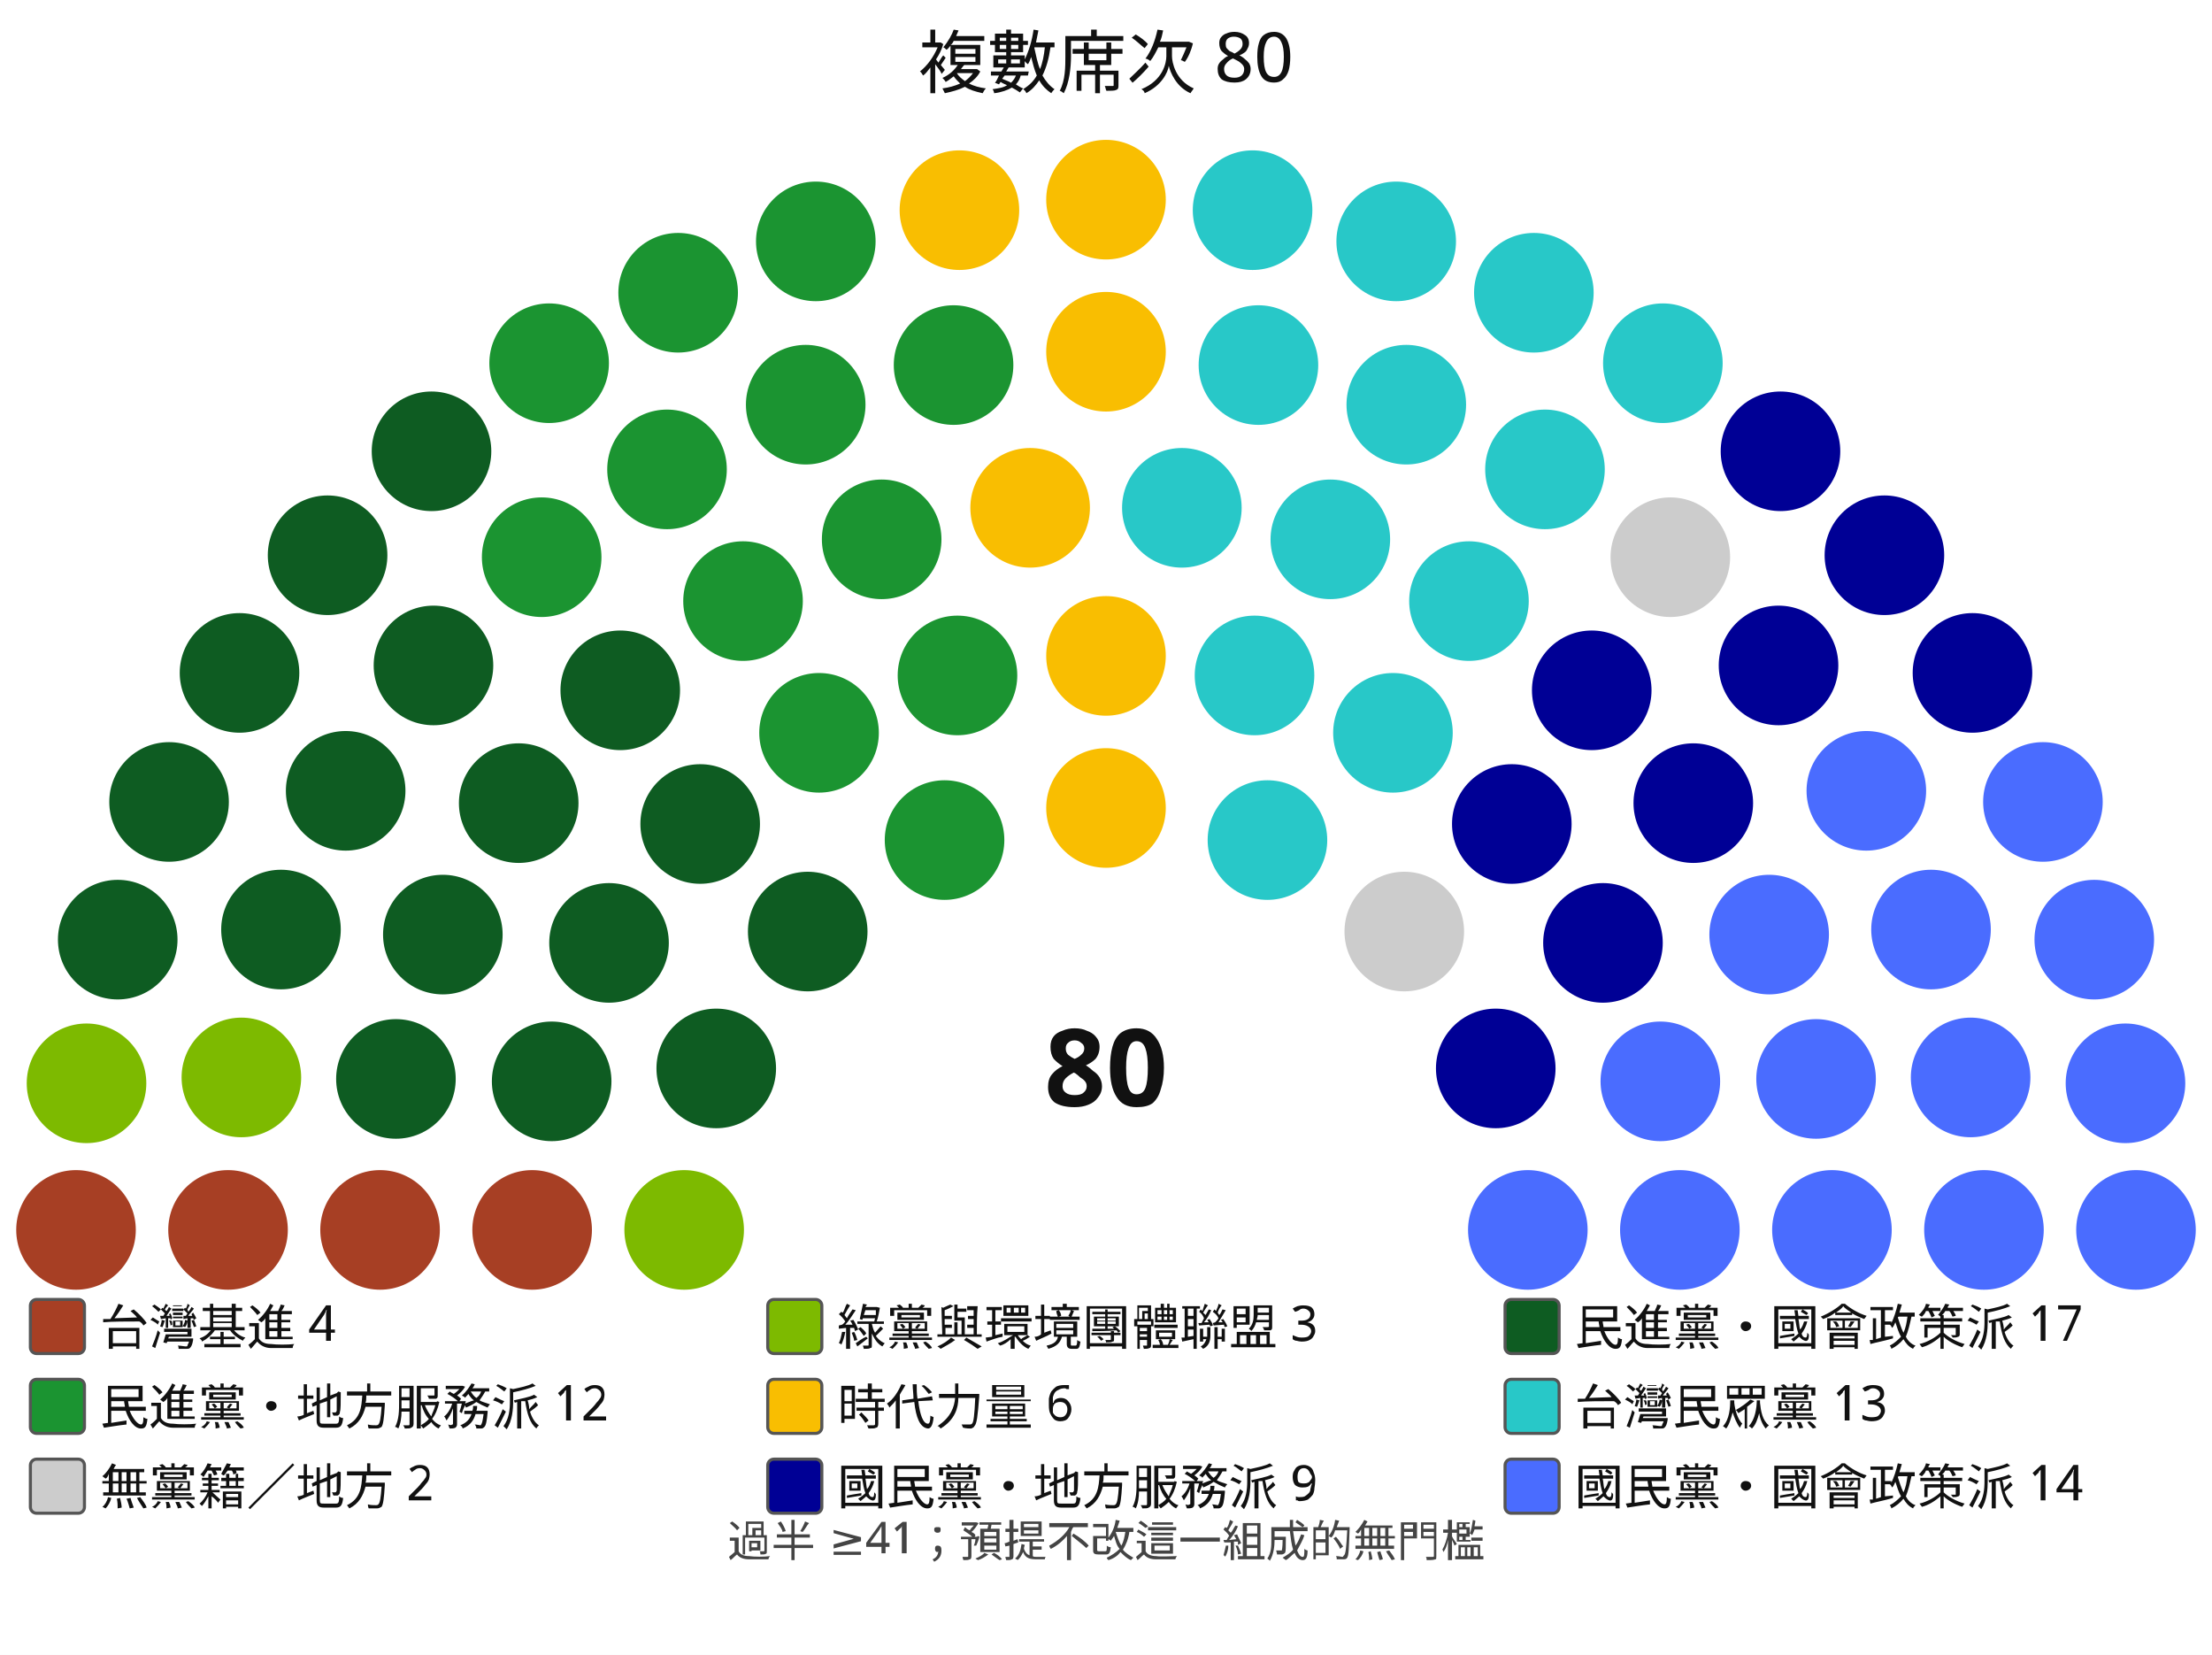
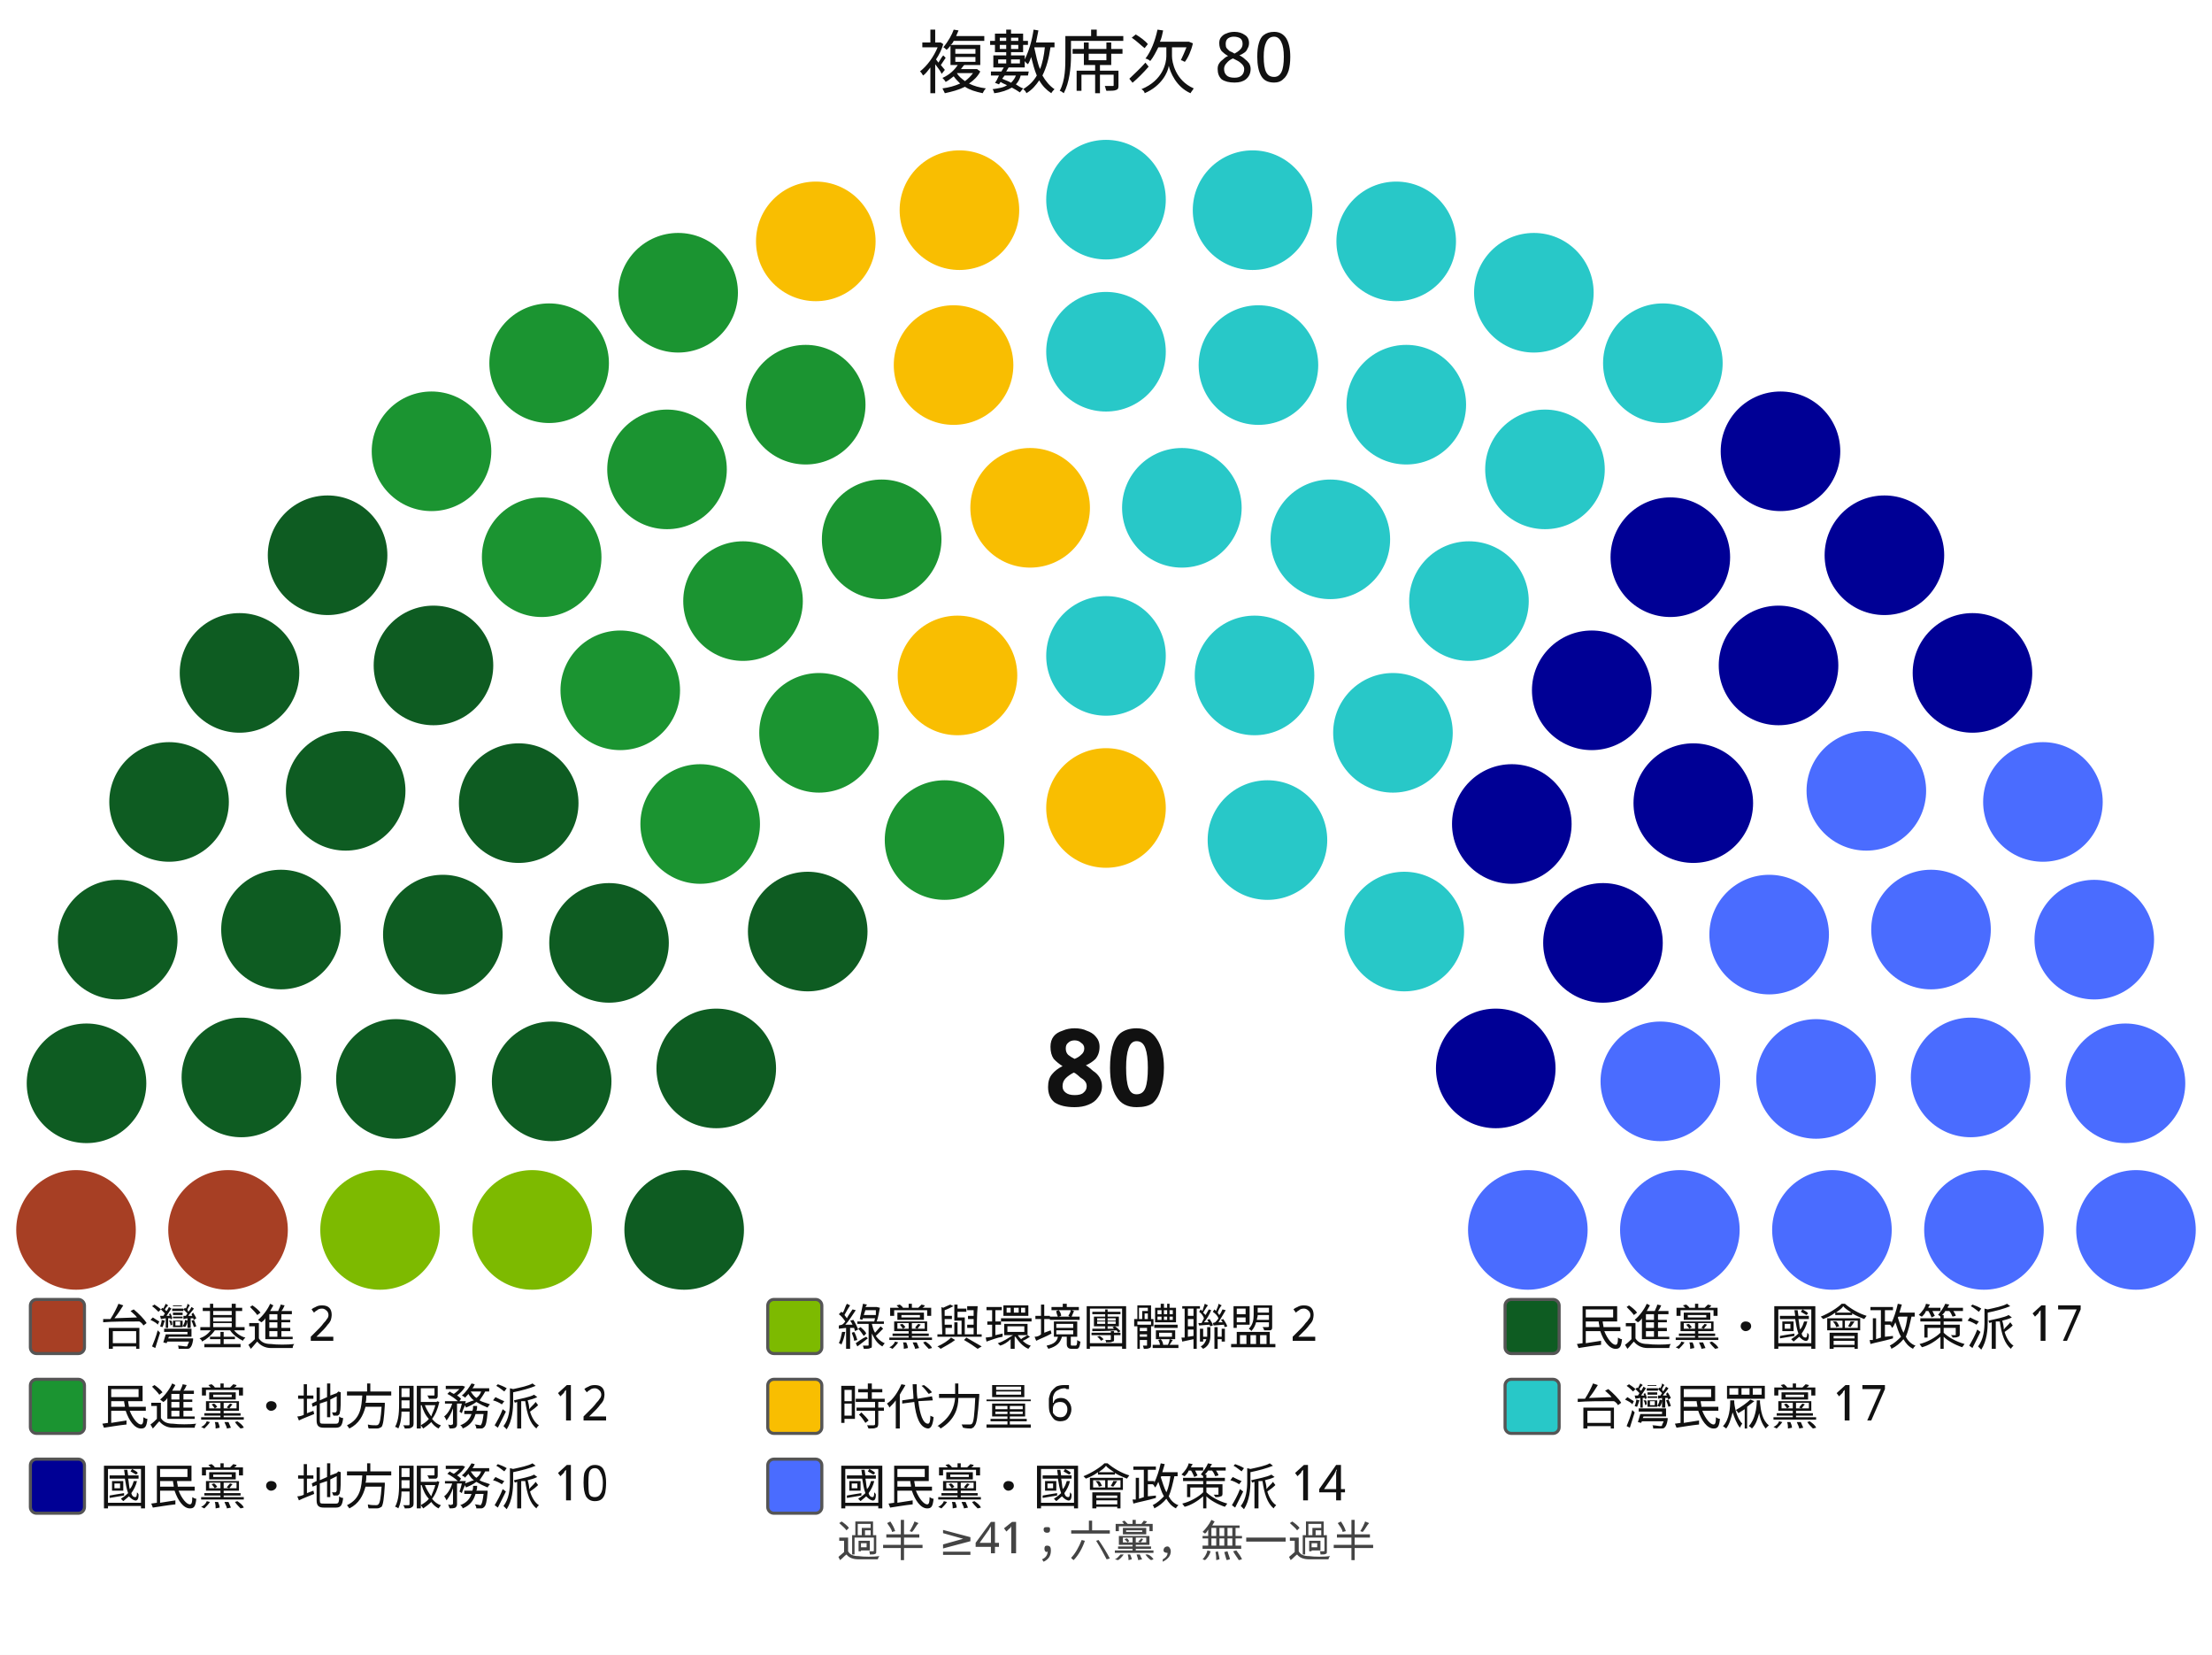
<svg xmlns="http://www.w3.org/2000/svg" viewBox="-21.476 -23.876 42.952 32.126" role="img" aria-label="複數席次 80">
  <rect x="-21.476" y="-23.876" width="42.952" height="32.126" fill="#ffffff" />
  <text x="0" y="-22.176" text-anchor="middle" font-family="Noto Sans, DejaVu Sans, sans-serif" font-size="1.35" fill="#111">複數席次 80</text>
  <circle cx="-20" cy="-0" r="1.181" fill="#A73F24" stroke="#ffffff" stroke-width="0.04" />
-   <circle cx="-19.796" cy="-2.846" r="1.181" fill="#7DBA00" stroke="#ffffff" stroke-width="0.04" />
+   <circle cx="-19.796" cy="-2.846" r="1.181" fill="#0E5C22" stroke="#ffffff" stroke-width="0.04" />
  <circle cx="-19.19" cy="-5.635" r="1.181" fill="#0E5C22" stroke="#ffffff" stroke-width="0.04" />
  <circle cx="-18.193" cy="-8.308" r="1.181" fill="#0E5C22" stroke="#ffffff" stroke-width="0.04" />
  <circle cx="-16.825" cy="-10.813" r="1.181" fill="#0E5C22" stroke="#ffffff" stroke-width="0.04" />
  <circle cx="-15.115" cy="-13.097" r="1.181" fill="#0E5C22" stroke="#ffffff" stroke-width="0.04" />
-   <circle cx="-13.097" cy="-15.115" r="1.181" fill="#0E5C22" stroke="#ffffff" stroke-width="0.04" />
+   <circle cx="-13.097" cy="-15.115" r="1.181" fill="#1B9431" stroke="#ffffff" stroke-width="0.04" />
  <circle cx="-10.813" cy="-16.825" r="1.181" fill="#1B9431" stroke="#ffffff" stroke-width="0.04" />
  <circle cx="-8.308" cy="-18.193" r="1.181" fill="#1B9431" stroke="#ffffff" stroke-width="0.04" />
-   <circle cx="-5.635" cy="-19.19" r="1.181" fill="#1B9431" stroke="#ffffff" stroke-width="0.04" />
+   <circle cx="-5.635" cy="-19.19" r="1.181" fill="#F9BE01" stroke="#ffffff" stroke-width="0.04" />
  <circle cx="-2.846" cy="-19.796" r="1.181" fill="#F9BE01" stroke="#ffffff" stroke-width="0.04" />
-   <circle cx="0" cy="-20" r="1.181" fill="#F9BE01" stroke="#ffffff" stroke-width="0.04" />
+   <circle cx="0" cy="-20" r="1.181" fill="#28C8C8" stroke="#ffffff" stroke-width="0.04" />
  <circle cx="2.846" cy="-19.796" r="1.181" fill="#28C8C8" stroke="#ffffff" stroke-width="0.04" />
  <circle cx="5.635" cy="-19.19" r="1.181" fill="#28C8C8" stroke="#ffffff" stroke-width="0.04" />
  <circle cx="8.308" cy="-18.193" r="1.181" fill="#28C8C8" stroke="#ffffff" stroke-width="0.04" />
  <circle cx="10.813" cy="-16.825" r="1.181" fill="#28C8C8" stroke="#ffffff" stroke-width="0.04" />
  <circle cx="13.097" cy="-15.115" r="1.181" fill="#000095" stroke="#ffffff" stroke-width="0.04" />
  <circle cx="15.115" cy="-13.097" r="1.181" fill="#000095" stroke="#ffffff" stroke-width="0.04" />
  <circle cx="16.825" cy="-10.813" r="1.181" fill="#000095" stroke="#ffffff" stroke-width="0.04" />
  <circle cx="18.193" cy="-8.308" r="1.181" fill="#4A6CFF" stroke="#ffffff" stroke-width="0.04" />
  <circle cx="19.19" cy="-5.635" r="1.181" fill="#4A6CFF" stroke="#ffffff" stroke-width="0.04" />
  <circle cx="19.796" cy="-2.846" r="1.181" fill="#4A6CFF" stroke="#ffffff" stroke-width="0.04" />
  <circle cx="20" cy="0" r="1.181" fill="#4A6CFF" stroke="#ffffff" stroke-width="0.04" />
  <circle cx="-17.048" cy="-0" r="1.181" fill="#A73F24" stroke="#ffffff" stroke-width="0.04" />
-   <circle cx="-16.789" cy="-2.96" r="1.181" fill="#7DBA00" stroke="#ffffff" stroke-width="0.04" />
+   <circle cx="-16.789" cy="-2.96" r="1.181" fill="#0E5C22" stroke="#ffffff" stroke-width="0.04" />
  <circle cx="-16.02" cy="-5.831" r="1.181" fill="#0E5C22" stroke="#ffffff" stroke-width="0.04" />
  <circle cx="-14.764" cy="-8.524" r="1.181" fill="#0E5C22" stroke="#ffffff" stroke-width="0.04" />
  <circle cx="-13.059" cy="-10.958" r="1.181" fill="#0E5C22" stroke="#ffffff" stroke-width="0.04" />
  <circle cx="-10.958" cy="-13.059" r="1.181" fill="#1B9431" stroke="#ffffff" stroke-width="0.04" />
  <circle cx="-8.524" cy="-14.764" r="1.181" fill="#1B9431" stroke="#ffffff" stroke-width="0.04" />
  <circle cx="-5.831" cy="-16.02" r="1.181" fill="#1B9431" stroke="#ffffff" stroke-width="0.04" />
-   <circle cx="-2.96" cy="-16.789" r="1.181" fill="#1B9431" stroke="#ffffff" stroke-width="0.04" />
-   <circle cx="0" cy="-17.048" r="1.181" fill="#F9BE01" stroke="#ffffff" stroke-width="0.04" />
+   <circle cx="-2.96" cy="-16.789" r="1.181" fill="#F9BE01" stroke="#ffffff" stroke-width="0.04" />
+   <circle cx="0" cy="-17.048" r="1.181" fill="#28C8C8" stroke="#ffffff" stroke-width="0.04" />
  <circle cx="2.96" cy="-16.789" r="1.181" fill="#28C8C8" stroke="#ffffff" stroke-width="0.04" />
  <circle cx="5.831" cy="-16.02" r="1.181" fill="#28C8C8" stroke="#ffffff" stroke-width="0.04" />
  <circle cx="8.524" cy="-14.764" r="1.181" fill="#28C8C8" stroke="#ffffff" stroke-width="0.04" />
-   <circle cx="10.958" cy="-13.059" r="1.181" fill="#CCCCCC" stroke="#ffffff" stroke-width="0.04" />
+   <circle cx="10.958" cy="-13.059" r="1.181" fill="#000095" stroke="#ffffff" stroke-width="0.04" />
  <circle cx="13.059" cy="-10.958" r="1.181" fill="#000095" stroke="#ffffff" stroke-width="0.04" />
  <circle cx="14.764" cy="-8.524" r="1.181" fill="#4A6CFF" stroke="#ffffff" stroke-width="0.04" />
  <circle cx="16.02" cy="-5.831" r="1.181" fill="#4A6CFF" stroke="#ffffff" stroke-width="0.04" />
  <circle cx="16.789" cy="-2.96" r="1.181" fill="#4A6CFF" stroke="#ffffff" stroke-width="0.04" />
  <circle cx="17.048" cy="0" r="1.181" fill="#4A6CFF" stroke="#ffffff" stroke-width="0.04" />
-   <circle cx="-14.096" cy="-0" r="1.181" fill="#A73F24" stroke="#ffffff" stroke-width="0.04" />
+   <circle cx="-14.096" cy="-0" r="1.181" fill="#7DBA00" stroke="#ffffff" stroke-width="0.04" />
  <circle cx="-13.788" cy="-2.931" r="1.181" fill="#0E5C22" stroke="#ffffff" stroke-width="0.04" />
  <circle cx="-12.877" cy="-5.733" r="1.181" fill="#0E5C22" stroke="#ffffff" stroke-width="0.04" />
  <circle cx="-11.404" cy="-8.285" r="1.181" fill="#0E5C22" stroke="#ffffff" stroke-width="0.04" />
-   <circle cx="-9.432" cy="-10.475" r="1.181" fill="#0E5C22" stroke="#ffffff" stroke-width="0.04" />
+   <circle cx="-9.432" cy="-10.475" r="1.181" fill="#1B9431" stroke="#ffffff" stroke-width="0.04" />
  <circle cx="-7.048" cy="-12.207" r="1.181" fill="#1B9431" stroke="#ffffff" stroke-width="0.04" />
  <circle cx="-4.356" cy="-13.406" r="1.181" fill="#1B9431" stroke="#ffffff" stroke-width="0.04" />
  <circle cx="-1.473" cy="-14.018" r="1.181" fill="#F9BE01" stroke="#ffffff" stroke-width="0.04" />
  <circle cx="1.473" cy="-14.018" r="1.181" fill="#28C8C8" stroke="#ffffff" stroke-width="0.04" />
  <circle cx="4.356" cy="-13.406" r="1.181" fill="#28C8C8" stroke="#ffffff" stroke-width="0.04" />
  <circle cx="7.048" cy="-12.207" r="1.181" fill="#28C8C8" stroke="#ffffff" stroke-width="0.04" />
  <circle cx="9.432" cy="-10.475" r="1.181" fill="#000095" stroke="#ffffff" stroke-width="0.04" />
  <circle cx="11.404" cy="-8.285" r="1.181" fill="#000095" stroke="#ffffff" stroke-width="0.04" />
  <circle cx="12.877" cy="-5.733" r="1.181" fill="#4A6CFF" stroke="#ffffff" stroke-width="0.04" />
  <circle cx="13.788" cy="-2.931" r="1.181" fill="#4A6CFF" stroke="#ffffff" stroke-width="0.04" />
  <circle cx="14.096" cy="0" r="1.181" fill="#4A6CFF" stroke="#ffffff" stroke-width="0.04" />
-   <circle cx="-11.143" cy="-0" r="1.181" fill="#A73F24" stroke="#ffffff" stroke-width="0.04" />
+   <circle cx="-11.143" cy="-0" r="1.181" fill="#7DBA00" stroke="#ffffff" stroke-width="0.04" />
  <circle cx="-10.764" cy="-2.884" r="1.181" fill="#0E5C22" stroke="#ffffff" stroke-width="0.04" />
  <circle cx="-9.65" cy="-5.572" r="1.181" fill="#0E5C22" stroke="#ffffff" stroke-width="0.04" />
-   <circle cx="-7.88" cy="-7.88" r="1.181" fill="#0E5C22" stroke="#ffffff" stroke-width="0.04" />
+   <circle cx="-7.88" cy="-7.88" r="1.181" fill="#1B9431" stroke="#ffffff" stroke-width="0.04" />
  <circle cx="-5.572" cy="-9.65" r="1.181" fill="#1B9431" stroke="#ffffff" stroke-width="0.04" />
-   <circle cx="-2.884" cy="-10.764" r="1.181" fill="#1B9431" stroke="#ffffff" stroke-width="0.04" />
-   <circle cx="-0" cy="-11.143" r="1.181" fill="#F9BE01" stroke="#ffffff" stroke-width="0.04" />
+   <circle cx="-2.884" cy="-10.764" r="1.181" fill="#F9BE01" stroke="#ffffff" stroke-width="0.04" />
+   <circle cx="-0" cy="-11.143" r="1.181" fill="#28C8C8" stroke="#ffffff" stroke-width="0.04" />
  <circle cx="2.884" cy="-10.764" r="1.181" fill="#28C8C8" stroke="#ffffff" stroke-width="0.04" />
  <circle cx="5.572" cy="-9.65" r="1.181" fill="#28C8C8" stroke="#ffffff" stroke-width="0.04" />
  <circle cx="7.88" cy="-7.88" r="1.181" fill="#000095" stroke="#ffffff" stroke-width="0.04" />
  <circle cx="9.65" cy="-5.572" r="1.181" fill="#000095" stroke="#ffffff" stroke-width="0.04" />
  <circle cx="10.764" cy="-2.884" r="1.181" fill="#4A6CFF" stroke="#ffffff" stroke-width="0.04" />
  <circle cx="11.143" cy="-0" r="1.181" fill="#4A6CFF" stroke="#ffffff" stroke-width="0.04" />
-   <circle cx="-8.191" cy="-0" r="1.181" fill="#7DBA00" stroke="#ffffff" stroke-width="0.04" />
+   <circle cx="-8.191" cy="-0" r="1.181" fill="#0E5C22" stroke="#ffffff" stroke-width="0.04" />
  <circle cx="-7.568" cy="-3.135" r="1.181" fill="#0E5C22" stroke="#ffffff" stroke-width="0.04" />
  <circle cx="-5.792" cy="-5.792" r="1.181" fill="#0E5C22" stroke="#ffffff" stroke-width="0.04" />
  <circle cx="-3.135" cy="-7.568" r="1.181" fill="#1B9431" stroke="#ffffff" stroke-width="0.04" />
  <circle cx="0" cy="-8.191" r="1.181" fill="#F9BE01" stroke="#ffffff" stroke-width="0.04" />
  <circle cx="3.135" cy="-7.568" r="1.181" fill="#28C8C8" stroke="#ffffff" stroke-width="0.04" />
-   <circle cx="5.792" cy="-5.792" r="1.181" fill="#CCCCCC" stroke="#ffffff" stroke-width="0.04" />
+   <circle cx="5.792" cy="-5.792" r="1.181" fill="#28C8C8" stroke="#ffffff" stroke-width="0.04" />
  <circle cx="7.568" cy="-3.135" r="1.181" fill="#000095" stroke="#ffffff" stroke-width="0.04" />
  <circle cx="8.191" cy="0" r="1.181" fill="#4A6CFF" stroke="#ffffff" stroke-width="0.04" />
  <text x="0" y="-2.400" text-anchor="middle" font-family="Noto Sans, DejaVu Sans, sans-serif" font-size="2.1" font-weight="700" fill="#111">80</text>
  <rect x="-20.886" y="1.350" width="1.05" height="1.05" fill="#A73F24" stroke="#555" stroke-width="0.06" rx="0.12" />
-   <text x="-19.536" y="2.230" font-family="Noto Sans, DejaVu Sans, sans-serif" font-size="0.95" fill="#111">台灣基進 4</text>
+   <text x="-19.536" y="2.230" font-family="Noto Sans, DejaVu Sans, sans-serif" font-size="0.95" fill="#111">台灣基進 2</text>
  <rect x="-6.568" y="1.350" width="1.05" height="1.05" fill="#7DBA00" stroke="#555" stroke-width="0.06" rx="0.12" />
-   <text x="-5.218" y="2.230" font-family="Noto Sans, DejaVu Sans, sans-serif" font-size="0.95" fill="#111">綠黨與環境團體聯盟 3</text>
+   <text x="-5.218" y="2.230" font-family="Noto Sans, DejaVu Sans, sans-serif" font-size="0.95" fill="#111">綠黨與環境團體聯盟 2</text>
  <rect x="7.749" y="1.350" width="1.05" height="1.05" fill="#0E5C22" stroke="#555" stroke-width="0.06" rx="0.12" />
  <text x="9.099" y="2.230" font-family="Noto Sans, DejaVu Sans, sans-serif" font-size="0.95" fill="#111">民進黨・國會政策派 17</text>
  <rect x="-20.886" y="2.900" width="1.05" height="1.05" fill="#1B9431" stroke="#555" stroke-width="0.06" rx="0.12" />
  <text x="-19.536" y="3.780" font-family="Noto Sans, DejaVu Sans, sans-serif" font-size="0.95" fill="#111">民進黨・地方服務派 12</text>
  <rect x="-6.568" y="2.900" width="1.05" height="1.05" fill="#F9BE01" stroke="#555" stroke-width="0.06" rx="0.12" />
  <text x="-5.218" y="3.780" font-family="Noto Sans, DejaVu Sans, sans-serif" font-size="0.95" fill="#111">時代力量 6</text>
  <rect x="7.749" y="2.900" width="1.05" height="1.05" fill="#28C8C8" stroke="#555" stroke-width="0.06" rx="0.12" />
-   <text x="9.099" y="3.780" font-family="Noto Sans, DejaVu Sans, sans-serif" font-size="0.95" fill="#111">台灣民眾黨 13</text>
-   <rect x="-20.886" y="4.450" width="1.05" height="1.05" fill="#CCCCCC" stroke="#555" stroke-width="0.06" rx="0.12" />
-   <text x="-19.536" y="5.330" font-family="Noto Sans, DejaVu Sans, sans-serif" font-size="0.95" fill="#111">無黨籍／地方 2</text>
-   <rect x="-6.568" y="4.450" width="1.05" height="1.05" fill="#000095" stroke="#555" stroke-width="0.06" rx="0.12" />
-   <text x="-5.218" y="5.330" font-family="Noto Sans, DejaVu Sans, sans-serif" font-size="0.95" fill="#111">國民黨・地方服務派 9</text>
-   <rect x="7.749" y="4.450" width="1.05" height="1.05" fill="#4A6CFF" stroke="#555" stroke-width="0.06" rx="0.12" />
-   <text x="9.099" y="5.330" font-family="Noto Sans, DejaVu Sans, sans-serif" font-size="0.95" fill="#111">國民黨・國會政策派 14</text>
-   <text x="0" y="6.350" text-anchor="middle" font-family="Noto Sans, DejaVu Sans, sans-serif" font-size="0.85" fill="#444">過半 ≥41；預提不改這一組成的無門檻</text>
+   <text x="9.099" y="3.780" font-family="Noto Sans, DejaVu Sans, sans-serif" font-size="0.95" fill="#111">台灣民眾黨 17</text>
+   <rect x="-20.886" y="4.450" width="1.05" height="1.05" fill="#000095" stroke="#555" stroke-width="0.06" rx="0.12" />
+   <text x="-19.536" y="5.330" font-family="Noto Sans, DejaVu Sans, sans-serif" font-size="0.95" fill="#111">國民黨・地方服務派 10</text>
+   <rect x="-6.568" y="4.450" width="1.05" height="1.05" fill="#4A6CFF" stroke="#555" stroke-width="0.06" rx="0.12" />
+   <text x="-5.218" y="5.330" font-family="Noto Sans, DejaVu Sans, sans-serif" font-size="0.95" fill="#111">國民黨・國會政策派 14</text>
+   <text x="0" y="6.350" text-anchor="middle" font-family="Noto Sans, DejaVu Sans, sans-serif" font-size="0.85" fill="#444">過半 ≥41；六黨，無一過半</text>
</svg>
